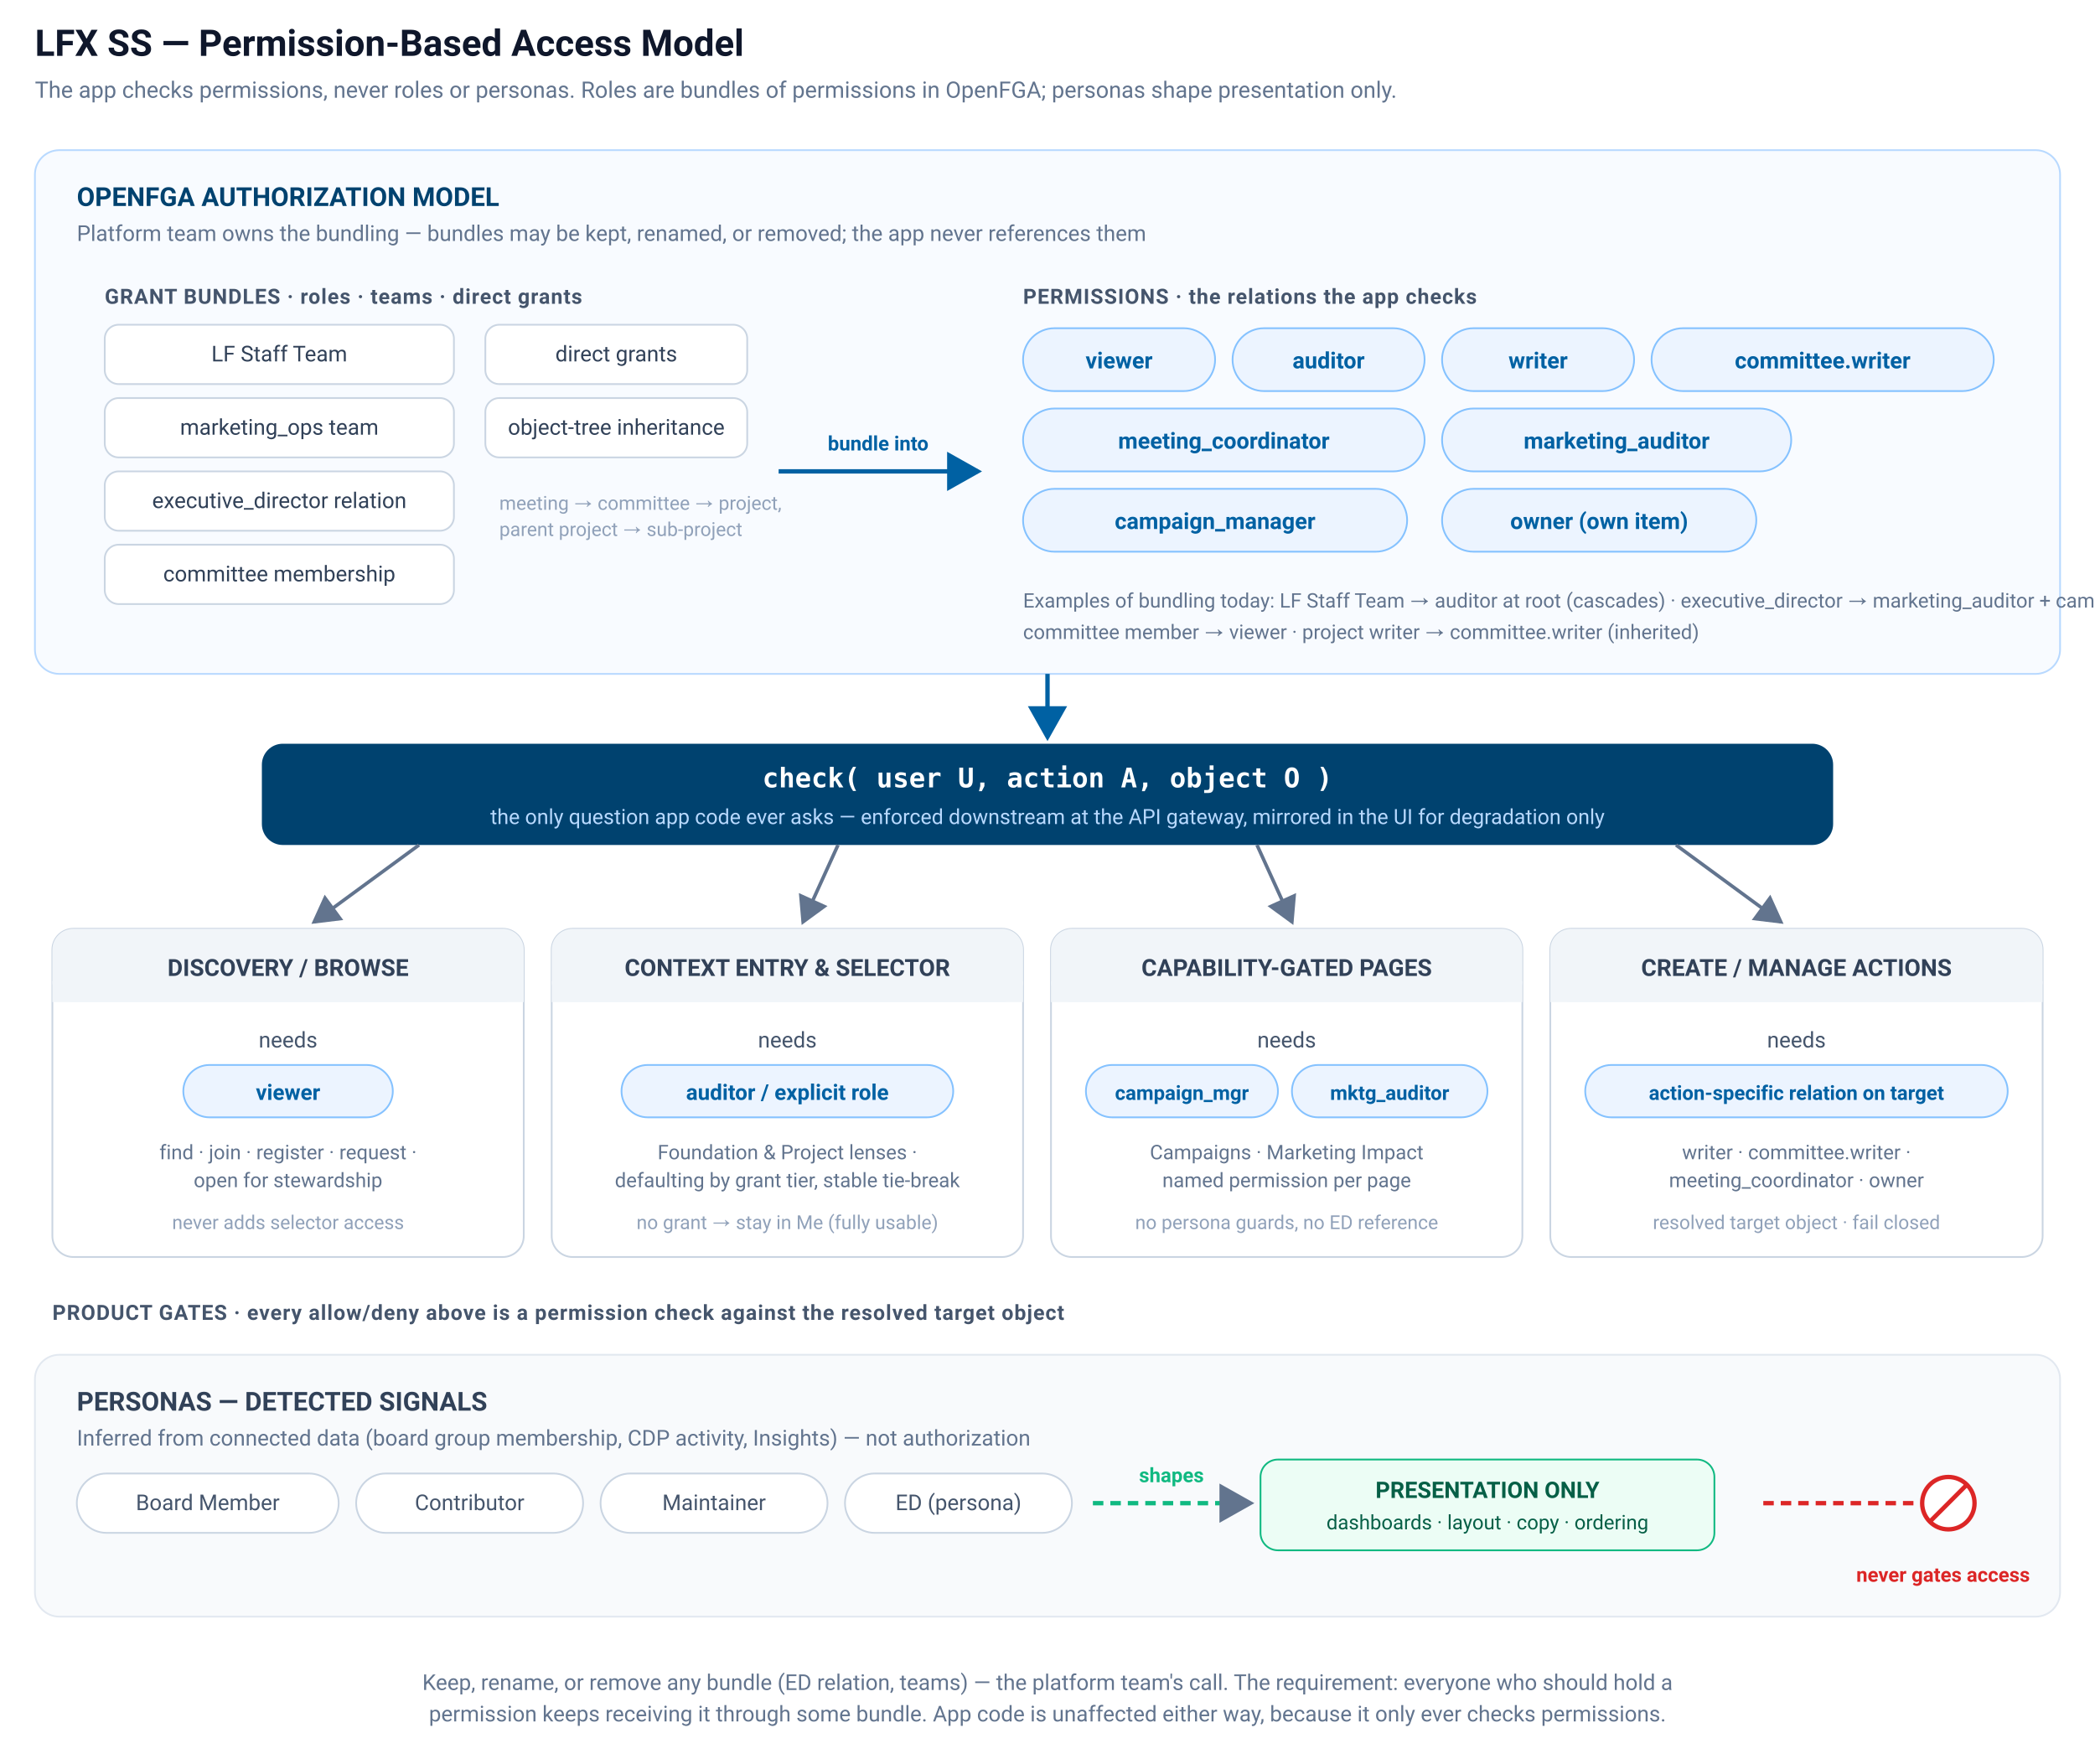
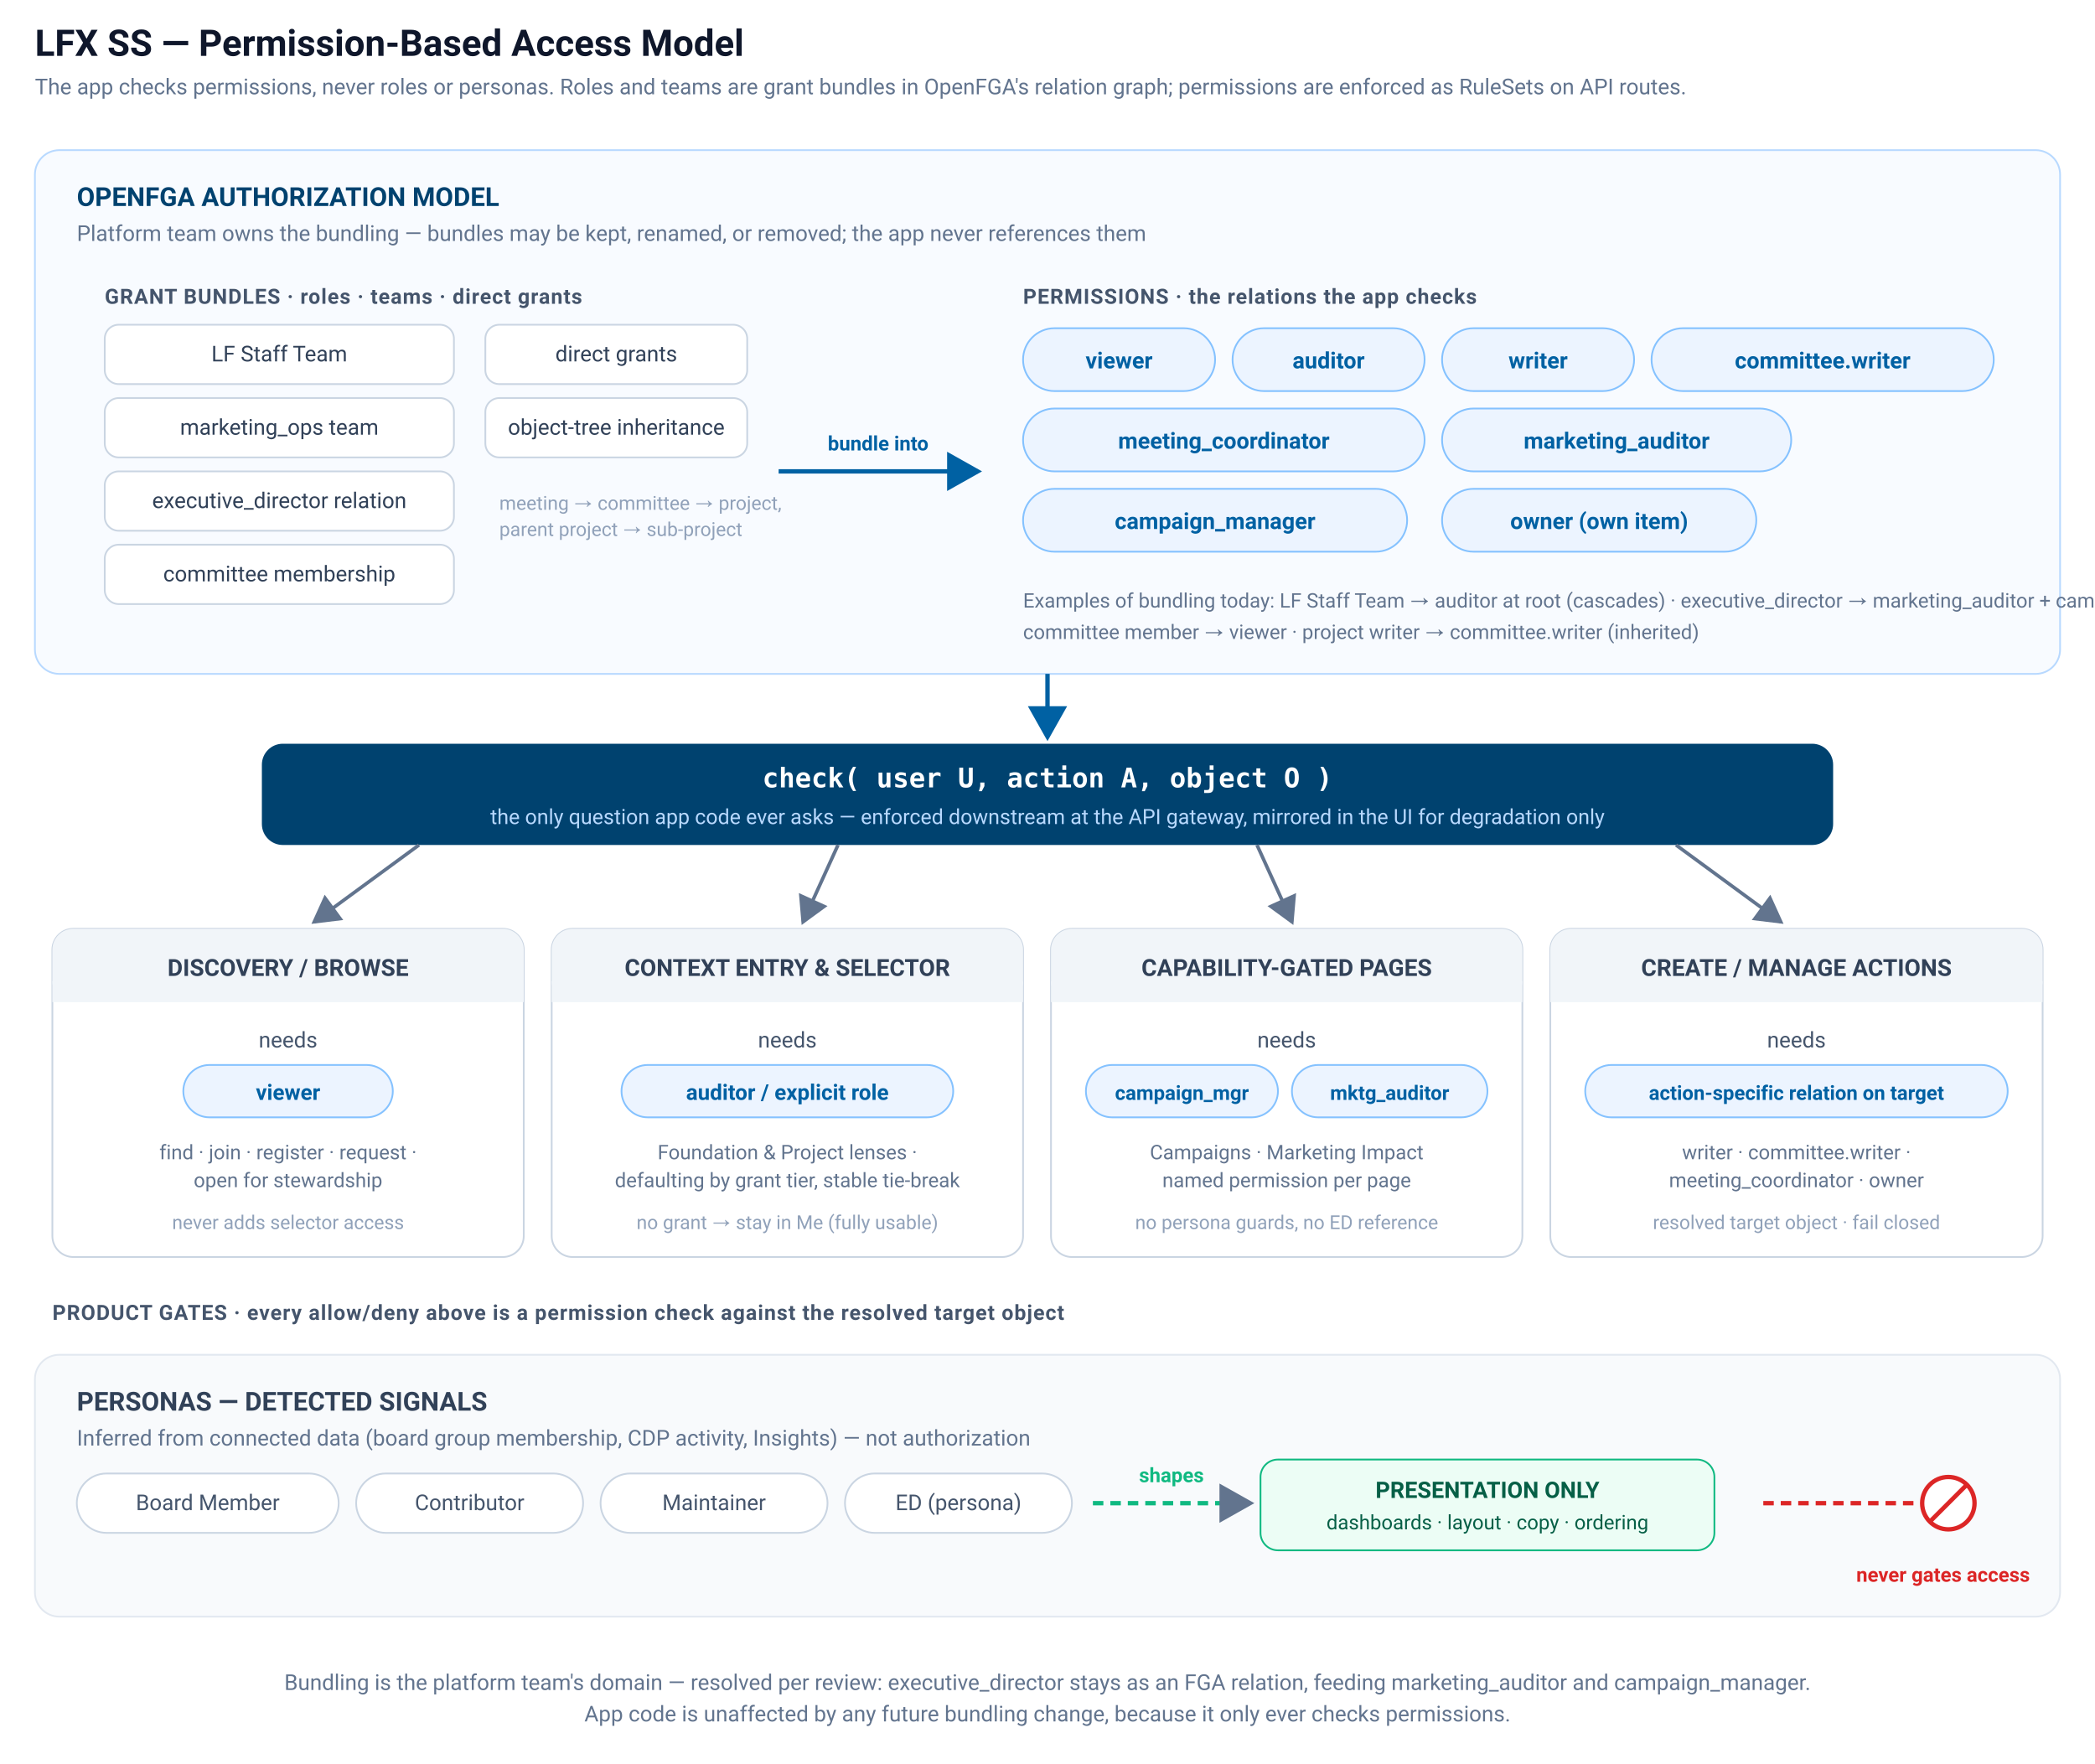
<svg xmlns="http://www.w3.org/2000/svg" viewBox="0 -70 1200 1010" width="1200" font-family="-apple-system,BlinkMacSystemFont,'Segoe UI',Roboto,Helvetica,Arial,sans-serif">
  <rect x="-40" y="-70" width="1280" height="1080" fill="#FFFFFF" />
  <text x="20" y="-38" font-size="21" font-weight="700" fill="#0F172B">LFX SS — Permission-Based Access Model</text>
-   <text x="20" y="-14" font-size="13" fill="#62748E">The app checks permissions, never roles or personas. Roles are bundles of permissions in OpenFGA; personas shape presentation only.</text>
+   <text x="20" y="-16" font-size="12.5" fill="#62748E">The app checks permissions, never roles or personas. Roles and teams are grant bundles in OpenFGA's relation graph; permissions are enforced as RuleSets on API routes.</text>
  <defs>
    <marker id="arr" markerWidth="9" markerHeight="9" refX="7" refY="4.5" orient="auto">
      <path d="M0,0 L8,4.5 L0,9 z" fill="#62748E" />
    </marker>
    <marker id="arrB" markerWidth="9" markerHeight="9" refX="7" refY="4.5" orient="auto">
      <path d="M0,0 L8,4.5 L0,9 z" fill="#0061A3" />
    </marker>
  </defs>
  <rect x="20" y="16" width="1160" height="300" rx="14" fill="#F8FBFF" stroke="#B8D9FF" />
  <text x="44" y="48" font-size="15" font-weight="700" fill="#00426F">OPENFGA AUTHORIZATION MODEL</text>
  <text x="44" y="68" font-size="12.5" fill="#62748E">Platform team owns the bundling — bundles may be kept, renamed, or removed; the app never references them</text>
  <text x="60" y="104" font-size="12" font-weight="700" fill="#45556C" letter-spacing=".04em">GRANT BUNDLES  ·  roles · teams · direct grants</text>
  <g font-size="12.5">
    <rect x="60" y="116" width="200" height="34" rx="8" fill="#fff" stroke="#CAD5E2" />
    <text x="160" y="137" text-anchor="middle" fill="#314158">LF Staff Team</text>
    <rect x="60" y="158" width="200" height="34" rx="8" fill="#fff" stroke="#CAD5E2" />
    <text x="160" y="179" text-anchor="middle" fill="#314158">marketing_ops team</text>
    <rect x="60" y="200" width="200" height="34" rx="8" fill="#fff" stroke="#CAD5E2" />
    <text x="160" y="221" text-anchor="middle" fill="#314158">executive_director relation</text>
    <rect x="60" y="242" width="200" height="34" rx="8" fill="#fff" stroke="#CAD5E2" />
    <text x="160" y="263" text-anchor="middle" fill="#314158">committee membership</text>
    <rect x="278" y="116" width="150" height="34" rx="8" fill="#fff" stroke="#CAD5E2" />
    <text x="353" y="137" text-anchor="middle" fill="#314158">direct grants</text>
    <rect x="278" y="158" width="150" height="34" rx="8" fill="#fff" stroke="#CAD5E2" />
    <text x="353" y="179" text-anchor="middle" fill="#314158">object-tree inheritance</text>
    <text x="286" y="222" font-size="11" fill="#90A1B9">meeting → committee → project,</text>
    <text x="286" y="237" font-size="11" fill="#90A1B9">parent project → sub-project</text>
  </g>
  <line x1="446" y1="200" x2="560" y2="200" stroke="#0061A3" stroke-width="2.5" marker-end="url(#arrB)" />
  <text x="503" y="188" text-anchor="middle" font-size="11.5" fill="#0061A3" font-weight="600">bundle into</text>
  <text x="586" y="104" font-size="12" font-weight="700" fill="#45556C" letter-spacing=".04em">PERMISSIONS  ·  the relations the app checks</text>
  <g font-size="13" font-weight="600">
    <rect x="586" y="118" width="110" height="36" rx="18" fill="#ECF4FF" stroke="#85C2FF" />
    <text x="641" y="141" text-anchor="middle" fill="#0061A3">viewer</text>
    <rect x="706" y="118" width="110" height="36" rx="18" fill="#ECF4FF" stroke="#85C2FF" />
    <text x="761" y="141" text-anchor="middle" fill="#0061A3">auditor</text>
    <rect x="826" y="118" width="110" height="36" rx="18" fill="#ECF4FF" stroke="#85C2FF" />
    <text x="881" y="141" text-anchor="middle" fill="#0061A3">writer</text>
    <rect x="946" y="118" width="196" height="36" rx="18" fill="#ECF4FF" stroke="#85C2FF" />
    <text x="1044" y="141" text-anchor="middle" fill="#0061A3">committee.writer</text>
    <rect x="586" y="164" width="230" height="36" rx="18" fill="#ECF4FF" stroke="#85C2FF" />
    <text x="701" y="187" text-anchor="middle" fill="#0061A3">meeting_coordinator</text>
    <rect x="826" y="164" width="200" height="36" rx="18" fill="#ECF4FF" stroke="#85C2FF" />
    <text x="926" y="187" text-anchor="middle" fill="#0061A3">marketing_auditor</text>
    <rect x="586" y="210" width="220" height="36" rx="18" fill="#ECF4FF" stroke="#85C2FF" />
    <text x="696" y="233" text-anchor="middle" fill="#0061A3">campaign_manager</text>
    <rect x="826" y="210" width="180" height="36" rx="18" fill="#ECF4FF" stroke="#85C2FF" />
    <text x="916" y="233" text-anchor="middle" fill="#0061A3">owner (own item)</text>
  </g>
  <text x="586" y="278" font-size="11.5" fill="#62748E">Examples of bundling today:  LF Staff Team → auditor at root (cascades)   ·   executive_director → marketing_auditor + campaign_manager</text>
  <text x="586" y="296" font-size="11.5" fill="#62748E">committee member → viewer   ·   project writer → committee.writer (inherited)</text>
  <line x1="600" y1="316" x2="600" y2="352" stroke="#0061A3" stroke-width="2.5" marker-end="url(#arrB)" />
  <rect x="150" y="356" width="900" height="58" rx="12" fill="#00426F" />
  <text x="600" y="381" text-anchor="middle" font-size="15.5" font-weight="700" fill="#FFFFFF" font-family="ui-monospace,SFMono-Regular,Menlo,monospace">check( user U,  action A,  object O )</text>
  <text x="600" y="402" text-anchor="middle" font-size="12" fill="#B8D9FF">the only question app code ever asks — enforced downstream at the API gateway, mirrored in the UI for degradation only</text>
  <line x1="240" y1="414" x2="180" y2="458" stroke="#62748E" stroke-width="2" marker-end="url(#arr)" />
  <line x1="480" y1="414" x2="460" y2="458" stroke="#62748E" stroke-width="2" marker-end="url(#arr)" />
  <line x1="720" y1="414" x2="740" y2="458" stroke="#62748E" stroke-width="2" marker-end="url(#arr)" />
  <line x1="960" y1="414" x2="1020" y2="458" stroke="#62748E" stroke-width="2" marker-end="url(#arr)" />
  <g>
    <rect x="30" y="462" width="270" height="188" rx="12" fill="#FFFFFF" stroke="#CAD5E2" />
    <rect x="30" y="462" width="270" height="42" rx="12" fill="#F1F5F9" />
    <rect x="30" y="492" width="270" height="12" fill="#F1F5F9" />
    <text x="165" y="489" text-anchor="middle" font-size="13.5" font-weight="700" fill="#314158">DISCOVERY / BROWSE</text>
    <text x="165" y="530" text-anchor="middle" font-size="12.5" fill="#45556C">needs</text>
    <rect x="105" y="540" width="120" height="30" rx="15" fill="#ECF4FF" stroke="#85C2FF" />
    <text x="165" y="560" text-anchor="middle" font-size="12.5" font-weight="700" fill="#0061A3">viewer</text>
    <text x="165" y="594" text-anchor="middle" font-size="11.5" fill="#62748E">find · join · register · request ·</text>
    <text x="165" y="610" text-anchor="middle" font-size="11.5" fill="#62748E">open for stewardship</text>
    <text x="165" y="634" text-anchor="middle" font-size="11" fill="#90A1B9">never adds selector access</text>
    <rect x="316" y="462" width="270" height="188" rx="12" fill="#FFFFFF" stroke="#CAD5E2" />
    <rect x="316" y="462" width="270" height="42" rx="12" fill="#F1F5F9" />
    <rect x="316" y="492" width="270" height="12" fill="#F1F5F9" />
    <text x="451" y="489" text-anchor="middle" font-size="13.5" font-weight="700" fill="#314158">CONTEXT ENTRY &amp; SELECTOR</text>
    <text x="451" y="530" text-anchor="middle" font-size="12.5" fill="#45556C">needs</text>
    <rect x="356" y="540" width="190" height="30" rx="15" fill="#ECF4FF" stroke="#85C2FF" />
    <text x="451" y="560" text-anchor="middle" font-size="12.5" font-weight="700" fill="#0061A3">auditor / explicit role</text>
    <text x="451" y="594" text-anchor="middle" font-size="11.5" fill="#62748E">Foundation &amp; Project lenses ·</text>
    <text x="451" y="610" text-anchor="middle" font-size="11.5" fill="#62748E">defaulting by grant tier, stable tie-break</text>
    <text x="451" y="634" text-anchor="middle" font-size="11" fill="#90A1B9">no grant → stay in Me (fully usable)</text>
    <rect x="602" y="462" width="270" height="188" rx="12" fill="#FFFFFF" stroke="#CAD5E2" />
    <rect x="602" y="462" width="270" height="42" rx="12" fill="#F1F5F9" />
    <rect x="602" y="492" width="270" height="12" fill="#F1F5F9" />
    <text x="737" y="489" text-anchor="middle" font-size="13.5" font-weight="700" fill="#314158">CAPABILITY-GATED PAGES</text>
    <text x="737" y="530" text-anchor="middle" font-size="12.5" fill="#45556C">needs</text>
    <rect x="622" y="540" width="110" height="30" rx="15" fill="#ECF4FF" stroke="#85C2FF" />
    <text x="677" y="560" text-anchor="middle" font-size="11.5" font-weight="700" fill="#0061A3">campaign_mgr</text>
    <rect x="740" y="540" width="112" height="30" rx="15" fill="#ECF4FF" stroke="#85C2FF" />
    <text x="796" y="560" text-anchor="middle" font-size="11.5" font-weight="700" fill="#0061A3">mktg_auditor</text>
    <text x="737" y="594" text-anchor="middle" font-size="11.5" fill="#62748E">Campaigns · Marketing Impact</text>
    <text x="737" y="610" text-anchor="middle" font-size="11.5" fill="#62748E">named permission per page</text>
    <text x="737" y="634" text-anchor="middle" font-size="11" fill="#90A1B9">no persona guards, no ED reference</text>
    <rect x="888" y="462" width="282" height="188" rx="12" fill="#FFFFFF" stroke="#CAD5E2" />
    <rect x="888" y="462" width="282" height="42" rx="12" fill="#F1F5F9" />
    <rect x="888" y="492" width="282" height="12" fill="#F1F5F9" />
    <text x="1029" y="489" text-anchor="middle" font-size="13.5" font-weight="700" fill="#314158">CREATE / MANAGE ACTIONS</text>
    <text x="1029" y="530" text-anchor="middle" font-size="12.5" fill="#45556C">needs</text>
    <rect x="908" y="540" width="242" height="30" rx="15" fill="#ECF4FF" stroke="#85C2FF" />
    <text x="1029" y="560" text-anchor="middle" font-size="11.5" font-weight="700" fill="#0061A3">action-specific relation on target</text>
    <text x="1029" y="594" text-anchor="middle" font-size="11.5" fill="#62748E">writer · committee.writer ·</text>
    <text x="1029" y="610" text-anchor="middle" font-size="11.5" fill="#62748E">meeting_coordinator · owner</text>
    <text x="1029" y="634" text-anchor="middle" font-size="11" fill="#90A1B9">resolved target object · fail closed</text>
  </g>
  <text x="30" y="686" font-size="12" font-weight="700" fill="#45556C" letter-spacing=".04em">PRODUCT GATES  ·  every allow/deny above is a permission check against the resolved target object</text>
  <rect x="20" y="706" width="1160" height="150" rx="14" fill="#F8FAFC" stroke="#E2E8F0" />
  <text x="44" y="738" font-size="15" font-weight="700" fill="#314158">PERSONAS — DETECTED SIGNALS</text>
  <text x="44" y="758" font-size="12.5" fill="#62748E">Inferred from connected data (board group membership, CDP activity, Insights) — not authorization</text>
  <g font-size="12.5">
    <rect x="44" y="774" width="150" height="34" rx="17" fill="#fff" stroke="#CAD5E2" />
    <text x="119" y="795" text-anchor="middle" fill="#45556C">Board Member</text>
    <rect x="204" y="774" width="130" height="34" rx="17" fill="#fff" stroke="#CAD5E2" />
    <text x="269" y="795" text-anchor="middle" fill="#45556C">Contributor</text>
    <rect x="344" y="774" width="130" height="34" rx="17" fill="#fff" stroke="#CAD5E2" />
    <text x="409" y="795" text-anchor="middle" fill="#45556C">Maintainer</text>
    <rect x="484" y="774" width="130" height="34" rx="17" fill="#fff" stroke="#CAD5E2" />
    <text x="549" y="795" text-anchor="middle" fill="#45556C">ED (persona)</text>
  </g>
  <line x1="626" y1="791" x2="716" y2="791" stroke="#10B981" stroke-width="2.5" marker-end="url(#arr)" stroke-dasharray="6 4" />
  <text x="671" y="779" text-anchor="middle" font-size="11.5" fill="#10B981" font-weight="700">shapes</text>
  <rect x="722" y="766" width="260" height="52" rx="10" fill="#ECFDF5" stroke="#10B981" />
  <text x="852" y="788" text-anchor="middle" font-size="13" font-weight="700" fill="#065F46">PRESENTATION ONLY</text>
  <text x="852" y="806" text-anchor="middle" font-size="11.5" fill="#065F46">dashboards · layout · copy · ordering</text>
  <line x1="1010" y1="791" x2="1100" y2="791" stroke="#DC2626" stroke-width="2.5" stroke-dasharray="6 4" />
  <circle cx="1116" cy="791" r="15" fill="#fff" stroke="#DC2626" stroke-width="2.5" />
  <line x1="1106" y1="801" x2="1126" y2="781" stroke="#DC2626" stroke-width="2.5" />
  <text x="1113" y="836" text-anchor="middle" font-size="11.5" font-weight="700" fill="#DC2626">never gates access</text>
-   <text x="600" y="898" text-anchor="middle" font-size="12.5" fill="#62748E">Keep, rename, or remove any bundle (ED relation, teams) — the platform team's call. The requirement: everyone who should hold a</text>
-   <text x="600" y="916" text-anchor="middle" font-size="12.5" fill="#62748E">permission keeps receiving it through some bundle. App code is unaffected either way, because it only ever checks permissions.</text>
+   <text x="600" y="898" text-anchor="middle" font-size="12.5" fill="#62748E">Bundling is the platform team's domain — resolved per review: executive_director stays as an FGA relation, feeding marketing_auditor and campaign_manager.</text>
+   <text x="600" y="916" text-anchor="middle" font-size="12.5" fill="#62748E">App code is unaffected by any future bundling change, because it only ever checks permissions.</text>
</svg>
